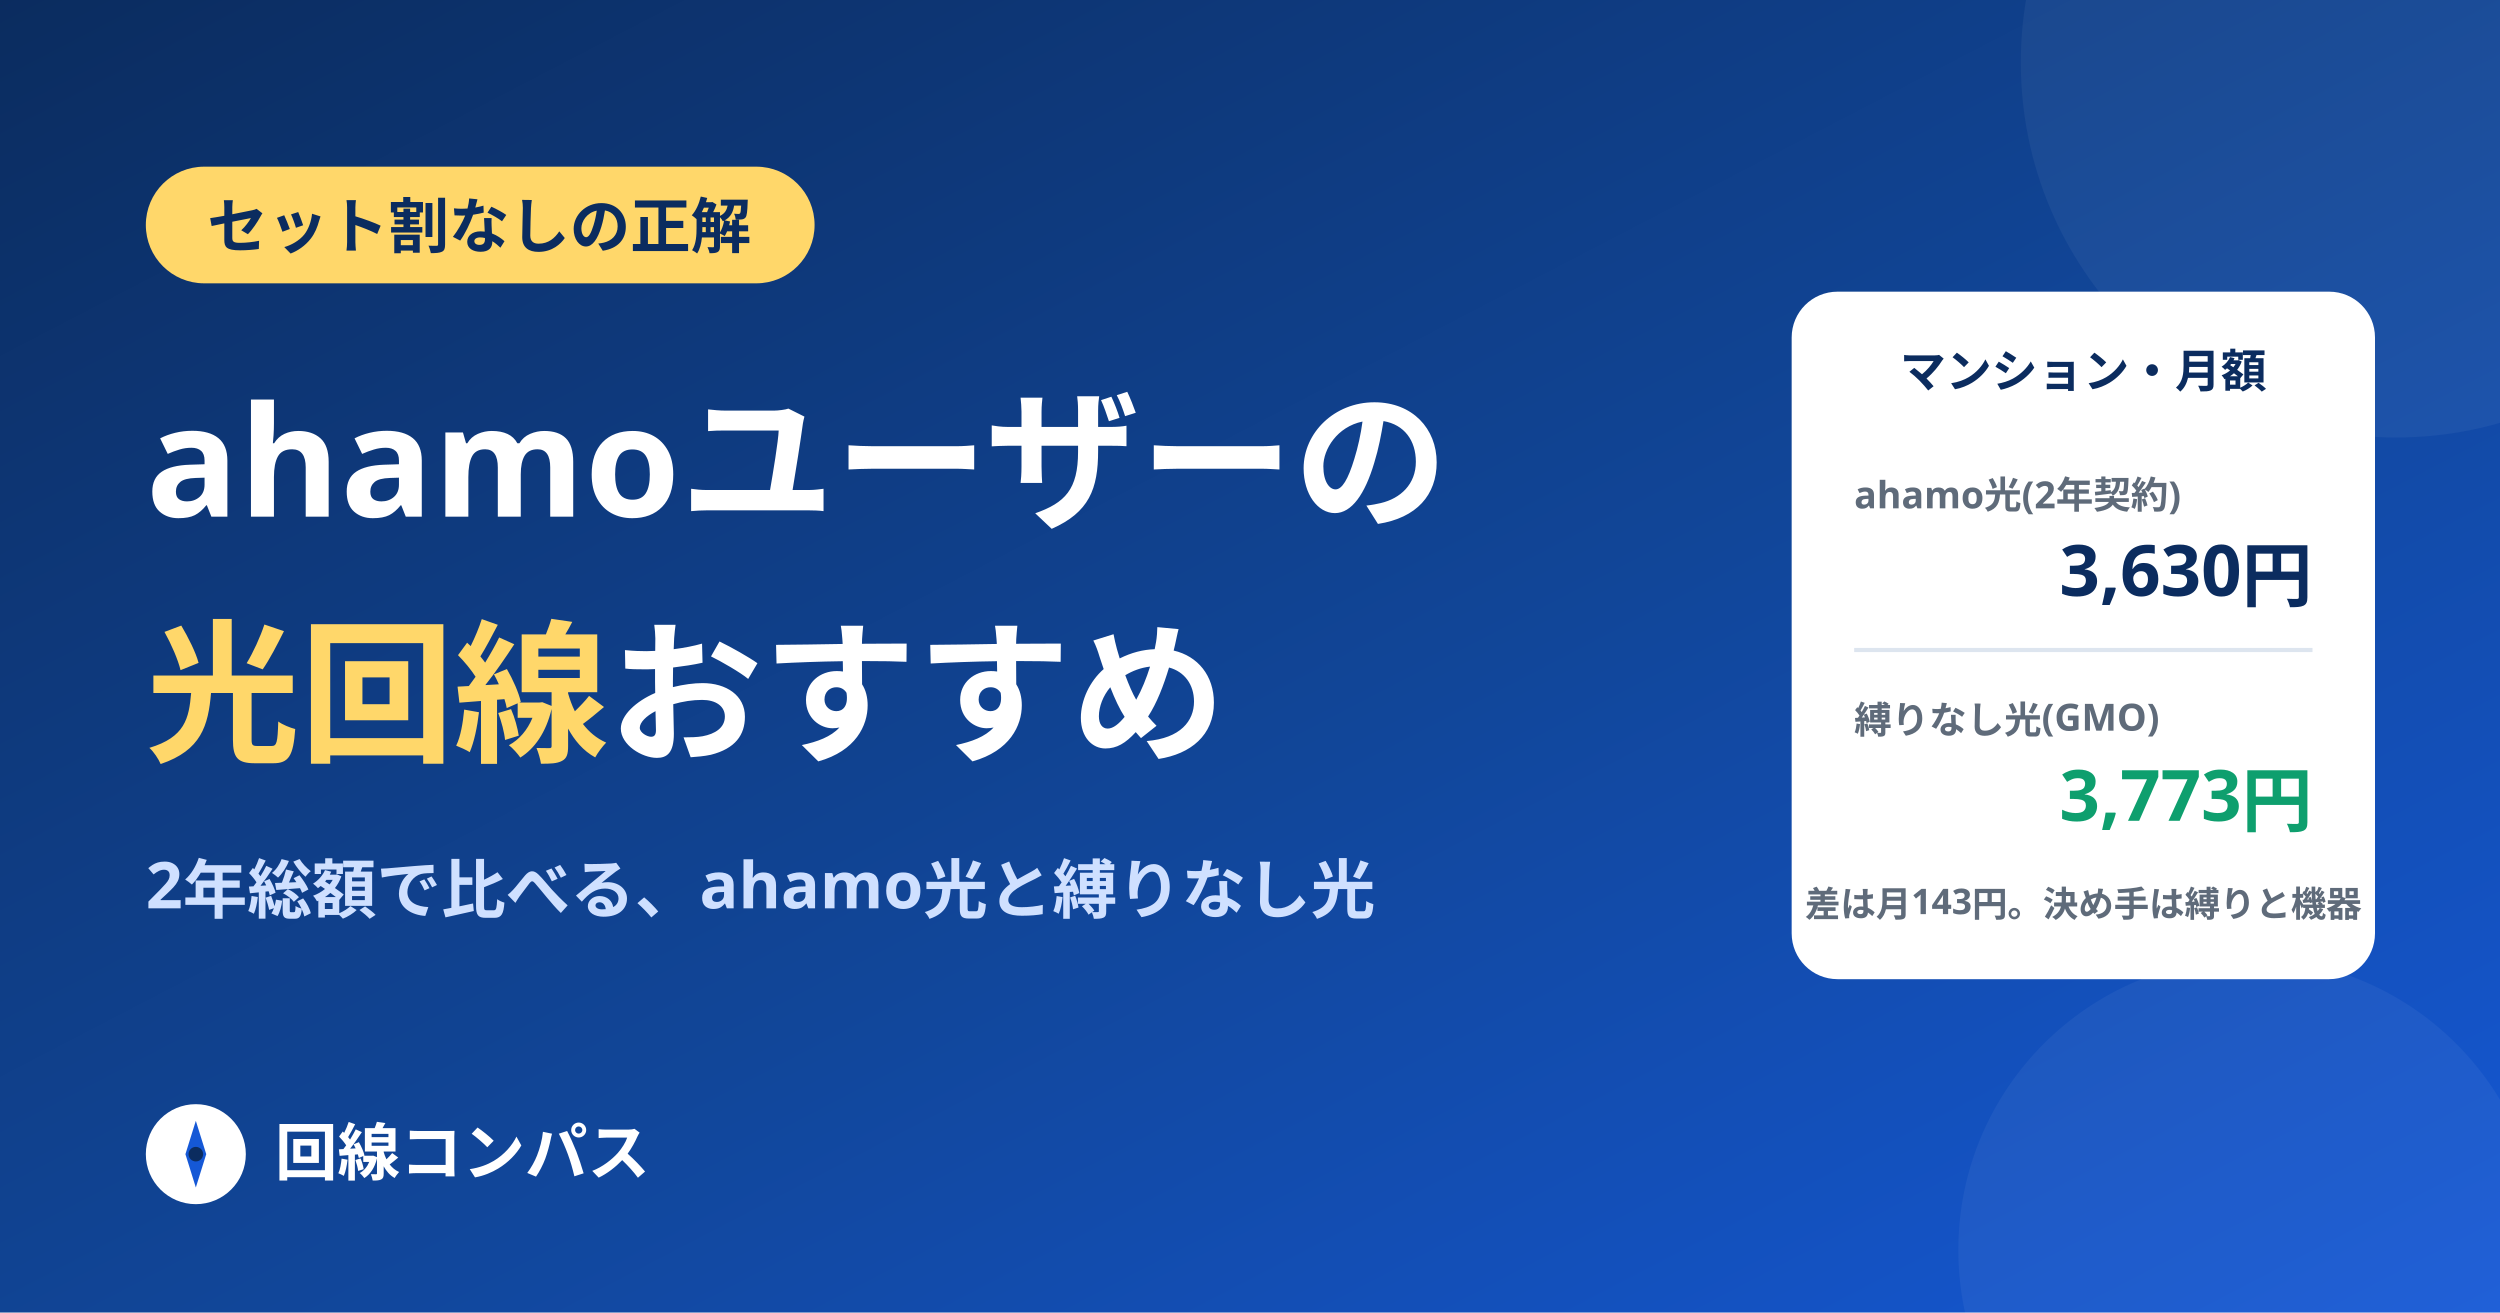
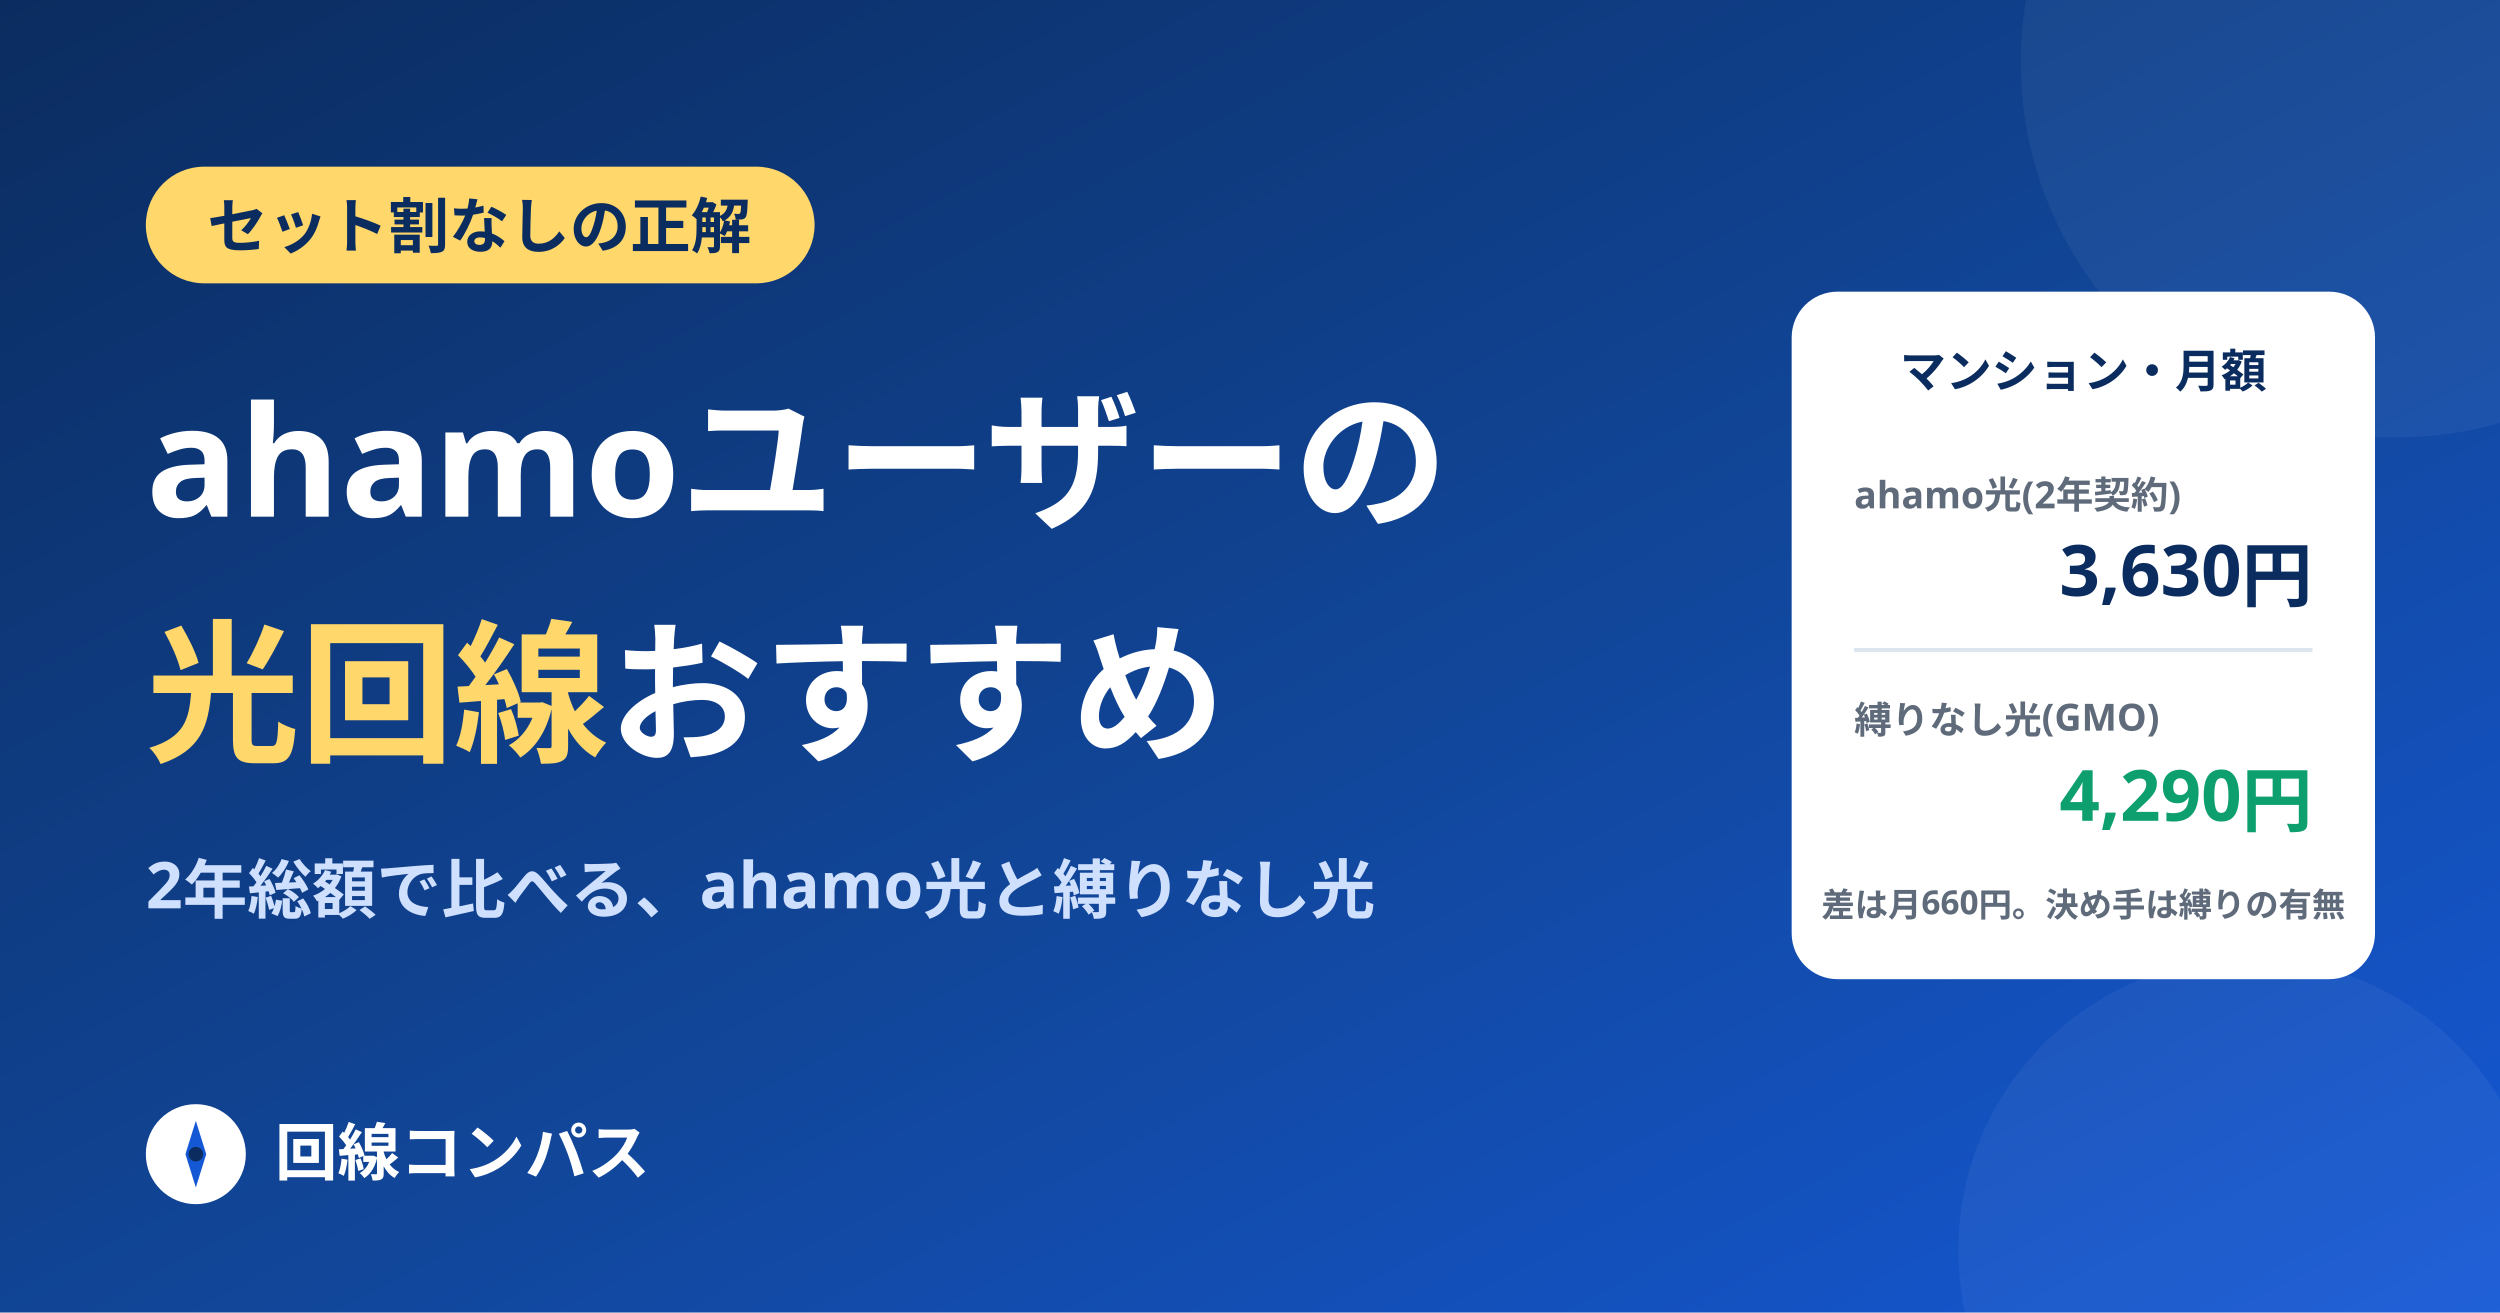
<svg xmlns="http://www.w3.org/2000/svg" viewBox="0 0 1200 630" role="img" aria-label="ahamoユーザーの光回線おすすめ。セット割なしで損しない選び方" font-family="'Noto Sans JP','Hiragino Sans','Yu Gothic',Meiryo,sans-serif">
  <defs>
    <linearGradient id="bg" x1="0" y1="0" x2="1" y2="1">
      <stop offset="0" stop-color="#0b2c5f" />
      <stop offset=".55" stop-color="#114699" />
      <stop offset="1" stop-color="#1558d6" />
    </linearGradient>
  </defs>
  <rect width="1200" height="630" fill="url(#bg)" />
  <circle cx="1150" cy="30" r="180" fill="#ffffff" opacity=".05" />
  <circle cx="1080" cy="600" r="140" fill="#ffffff" opacity=".05" />
  <g transform="translate(860,140)">
    <rect x="0" y="0" width="280" height="330" rx="22" fill="#ffffff" />
    <text x="140" y="46" text-anchor="middle" font-size="22" font-weight="800" fill="#0b2c5f">マンション・月額</text>
    <text x="30" y="104" font-size="18" font-weight="700" fill="#5f6b7a">ahamo光(2年契約)</text>
    <text x="250" y="146" text-anchor="end" font-size="34" font-weight="800" fill="#0b2c5f">3,630円</text>
    <line x1="30" y1="172" x2="250" y2="172" stroke="#dde5ef" stroke-width="2" />
    <text x="30" y="212" font-size="18" font-weight="700" fill="#5f6b7a">縛りなし光(GMO)</text>
-     <text x="250" y="254" text-anchor="end" font-size="34" font-weight="800" fill="#0e9f6e">3,773円</text>
-     <text x="140" y="300" text-anchor="middle" font-size="17" font-weight="700" fill="#5f6b7a">差は月143円。決め手は縛りと機器</text>
+     <text x="250" y="254" text-anchor="end" font-size="34" font-weight="800" fill="#0e9f6e">4,290円</text>
+     <text x="140" y="300" text-anchor="middle" font-size="16" font-weight="700" fill="#5f6b7a">差は月660円。決め手は縛りの有無</text>
  </g>
  <rect x="70" y="80" width="321" height="56" rx="28" fill="#ffd76a" />
  <text x="230" y="119" text-anchor="middle" font-size="29" font-weight="800" fill="#0b2c5f">セット割なしの正解</text>
  <text x="70" y="248" font-size="74" font-weight="800" fill="#ffffff">ahamoユーザーの</text>
  <text x="70" y="360" font-size="74" font-weight="800" fill="#ffffff">
    <tspan fill="#ffd76a">光回線</tspan>おすすめ</text>
  <text x="70" y="436" font-size="31" font-weight="600" fill="#cfe0ff">2年総額で比べる、ahamo光と縛りなし光</text>
  <g transform="translate(70,530)">
    <circle cx="24" cy="24" r="24" fill="#ffffff" />
    <polygon points="24,8 29,24 24,40 19,24" fill="#1558d6" />
    <circle cx="24" cy="24" r="3.5" fill="#0b2c5f" />
    <text x="62" y="34" font-size="30" font-weight="800" fill="#ffffff">回線コンパス</text>
  </g>
</svg>
